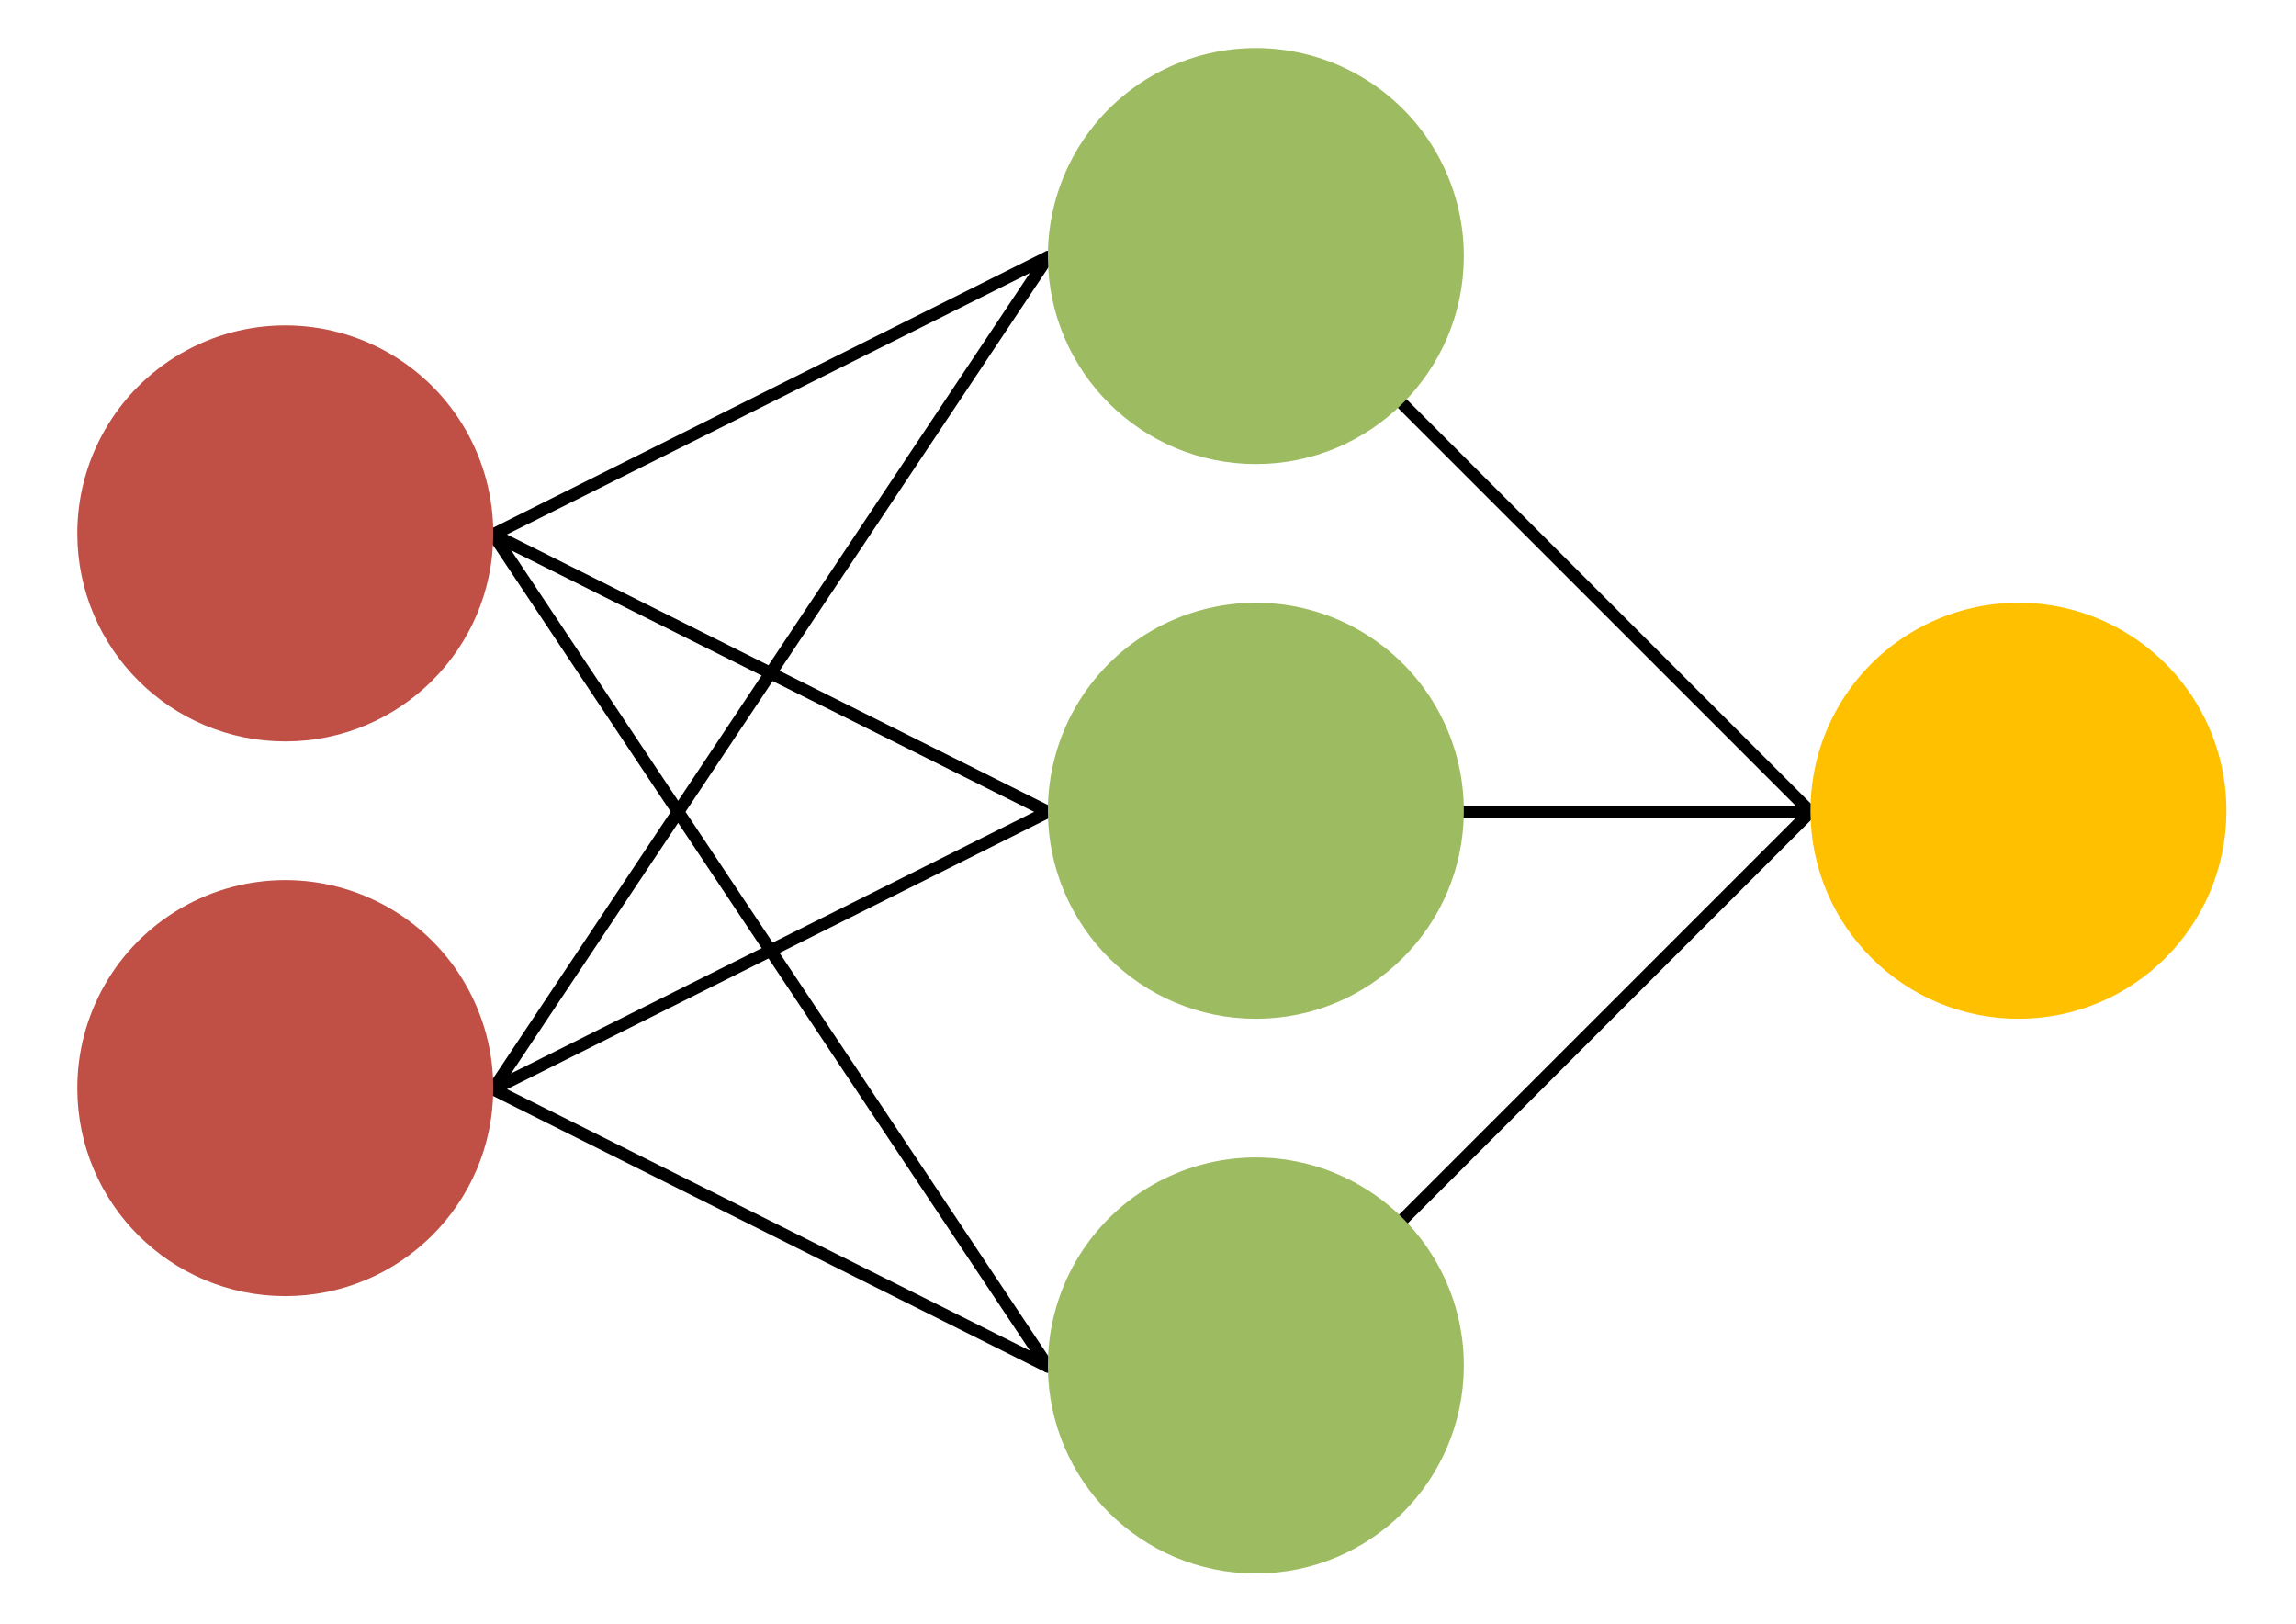
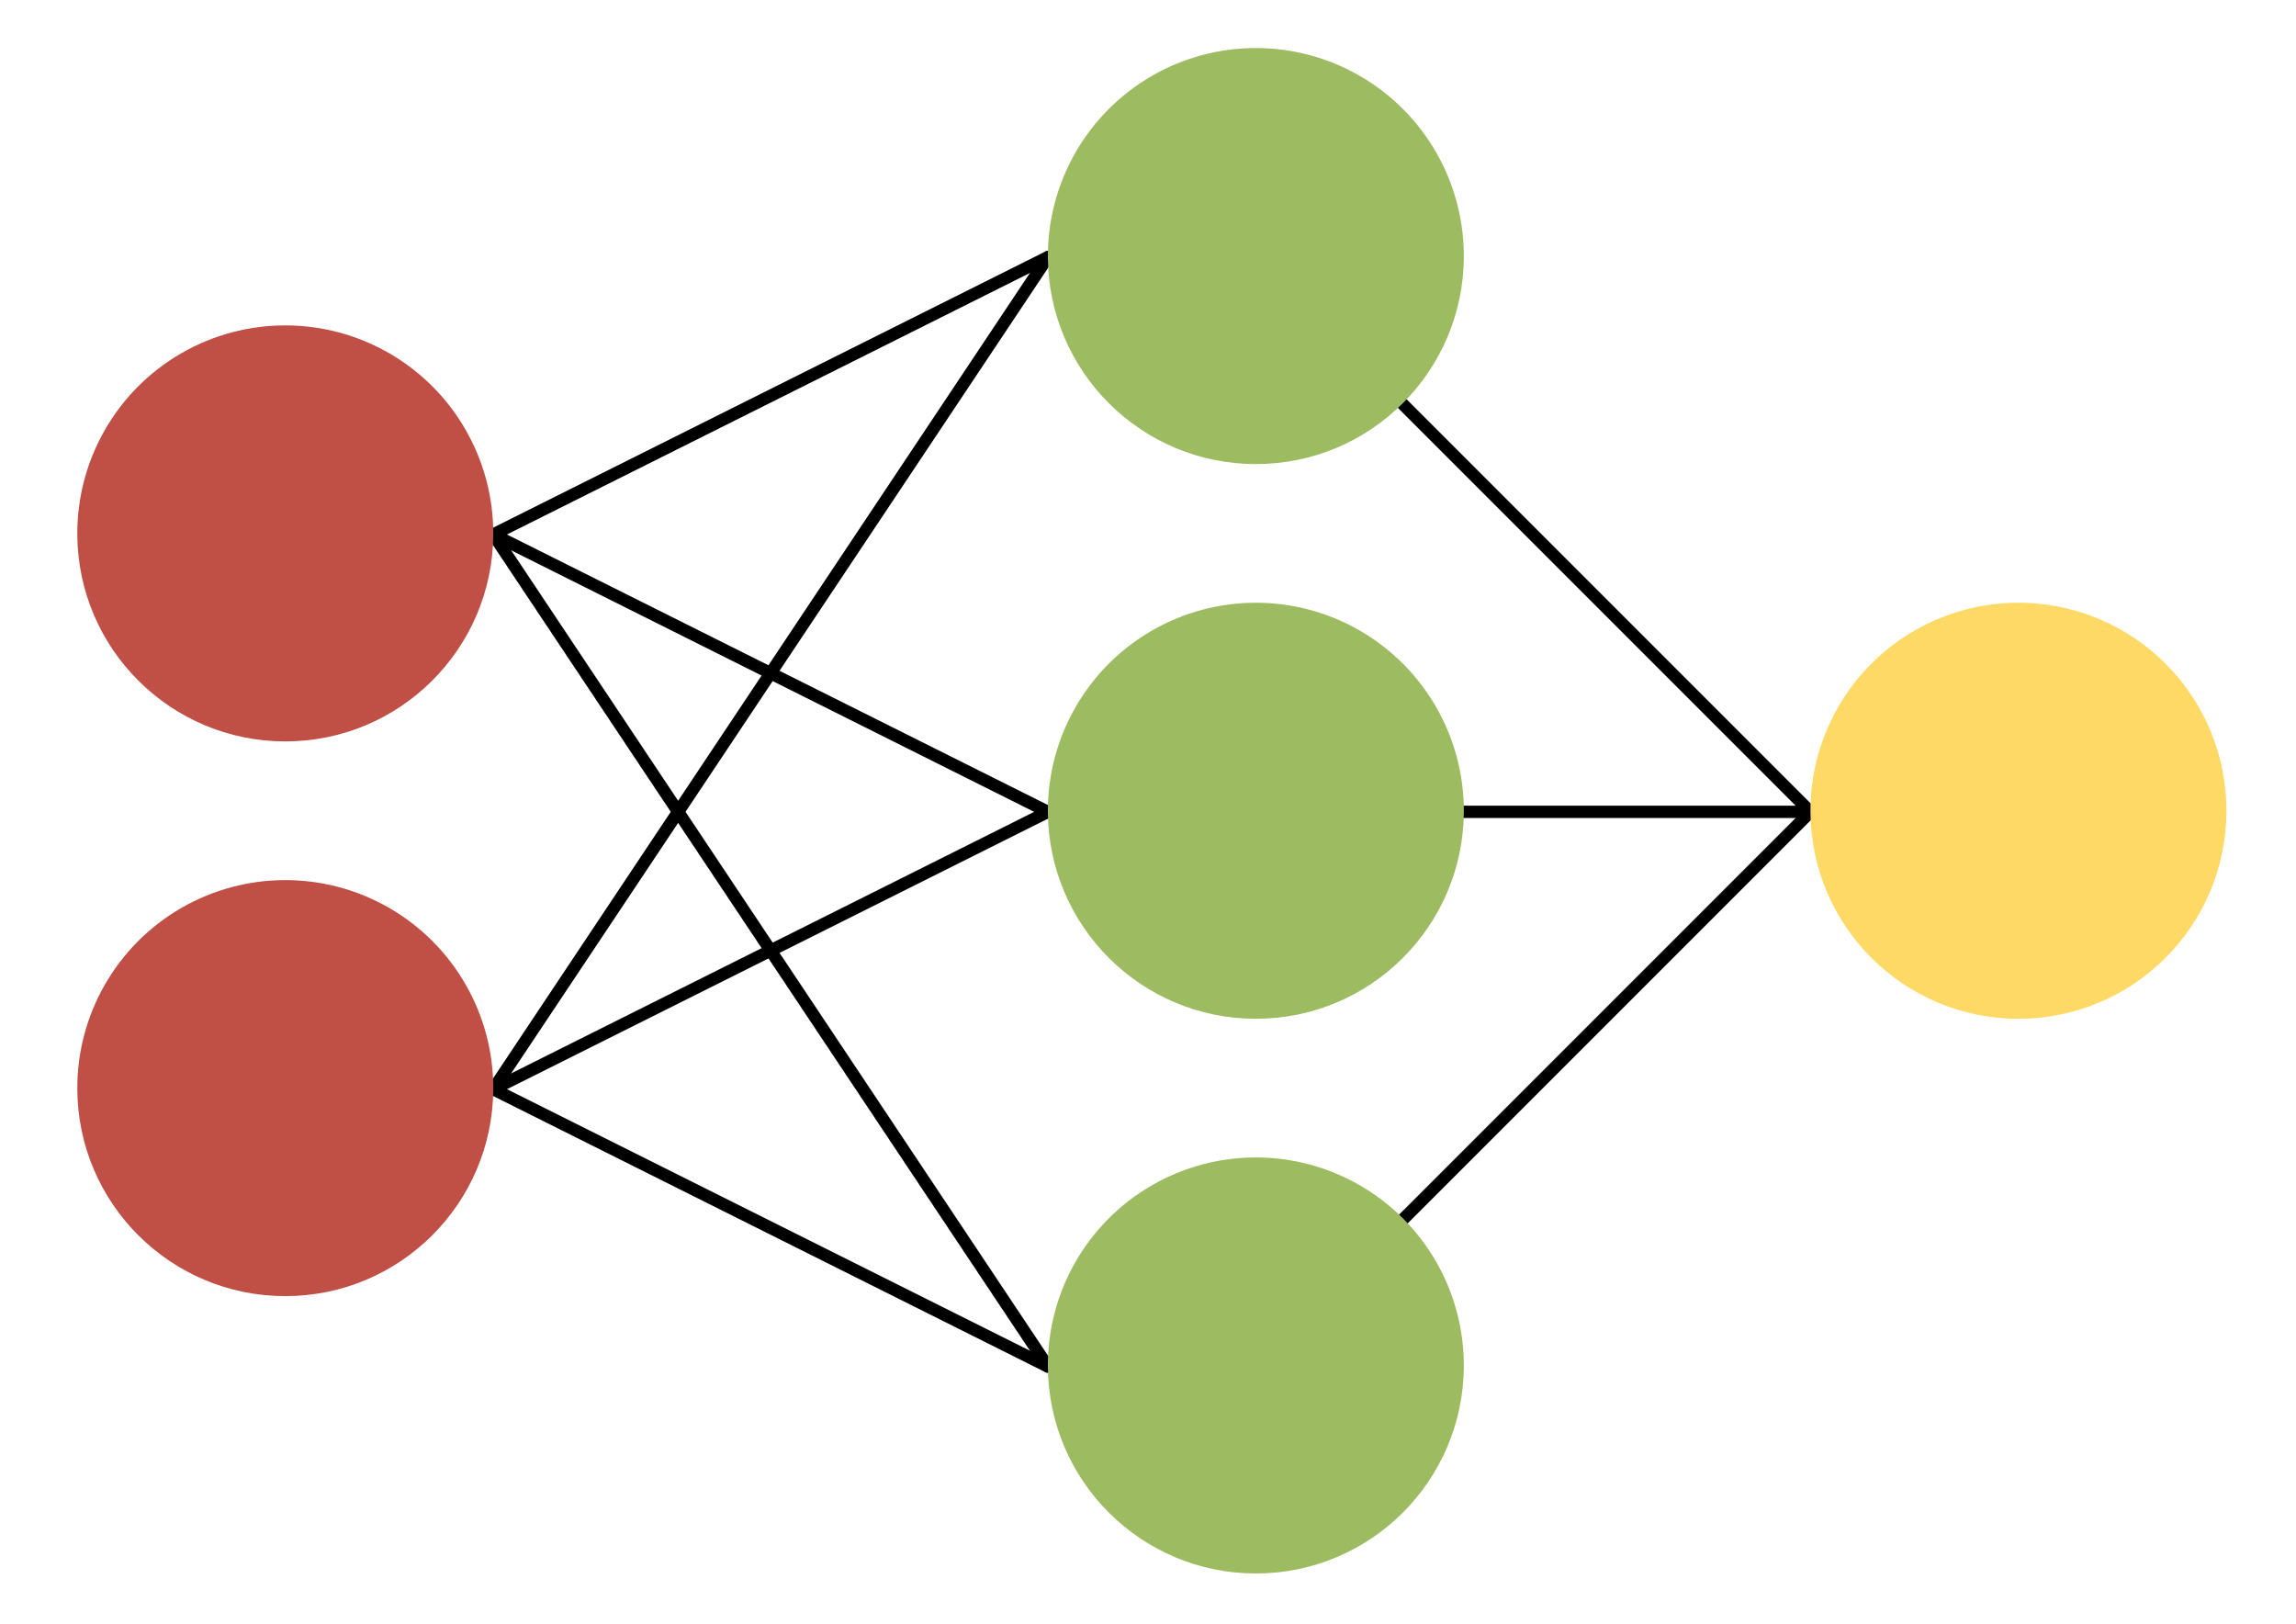
<svg xmlns="http://www.w3.org/2000/svg" xmlns:ns1="http://schemas.microsoft.com/visio/2003/SVGExtensions/" width="11.693in" height="8.268in" viewBox="0 0 841.89 595.276" xml:space="preserve" color-interpolation-filters="sRGB" class="st5">
  <ns1:documentProperties ns1:langID="1031" ns1:metric="true" ns1:viewMarkup="false">
    <ns1:userDefs>
      <ns1:ud ns1:nameU="msvNoAutoConnect" ns1:val="VT0(1):26" />
    </ns1:userDefs>
  </ns1:documentProperties>
  <style type="text/css">
	
		.st1 {stroke:#000000;stroke-linecap:round;stroke-linejoin:round;stroke-width:4.5}
		.st2 {fill:#9dbb61;stroke:none;stroke-linecap:round;stroke-linejoin:round;stroke-width:0.75}
		.st3 {fill:#c05046;stroke:none;stroke-linecap:round;stroke-linejoin:round;stroke-width:0.75}
- 		.st4 {fill:#ffc000;stroke:none;stroke-linecap:round;stroke-linejoin:round;stroke-width:0.75}
+ 		.st4 {fill:#ffd965;stroke:none;stroke-linecap:round;stroke-linejoin:round;stroke-width:0.75}
		.st5 {fill:none;fill-rule:evenodd;font-size:12px;overflow:visible;stroke-linecap:square;stroke-miterlimit:3}
	
	</style>
  <g ns1:mID="0" ns1:index="1" ns1:groupContext="foregroundPage">
    <ns1:userDefs>
      <ns1:ud ns1:nameU="msvThemeOrder" ns1:val="VT0(0):26" />
    </ns1:userDefs>
    <ns1:pageProperties ns1:drawingScale="0.0393701" ns1:pageScale="0.0393701" ns1:drawingUnits="24" ns1:shadowOffsetX="8.50394" ns1:shadowOffsetY="-8.50394" />
    <g id="shape9-1" ns1:mID="9" ns1:groupContext="shape" transform="translate(447.084,-336.488) rotate(26.5651)">
      <path d="M0 595.28 L227.37 595.28" class="st1" />
    </g>
    <g id="shape10-4" ns1:mID="10" ns1:groupContext="shape" transform="translate(447.084,-133.125) rotate(26.5651)">
      <path d="M0 595.28 L227.37 595.28" class="st1" />
    </g>
    <g id="shape11-7" ns1:mID="11" ns1:groupContext="shape" transform="translate(-85.3467,-133.125) rotate(-26.5651)">
      <path d="M0 595.28 L227.37 595.28" class="st1" />
    </g>
    <g id="shape12-10" ns1:mID="12" ns1:groupContext="shape" transform="translate(-111.068,831.187) rotate(-123.69)">
      <path d="M0 595.28 L366.62 595.28" class="st1" />
    </g>
    <g id="shape13-13" ns1:mID="13" ns1:groupContext="shape" transform="translate(93.5012,26.1318) rotate(-45)">
      <path d="M0 595.28 L211.33 595.28" class="st1" />
    </g>
    <g id="shape14-16" ns1:mID="14" ns1:groupContext="shape" transform="translate(536.754,-297.652)">
      <path d="M0 595.28 L127.1 595.28" class="st1" />
    </g>
    <g id="shape16-19" ns1:mID="16" ns1:groupContext="shape" transform="translate(650.447,626.692) rotate(153.435)">
      <path d="M0 595.28 L227.37 595.28" class="st1" />
    </g>
    <g id="shape17-22" ns1:mID="17" ns1:groupContext="shape" transform="translate(879.531,424.461) rotate(123.69)">
      <path d="M0 595.28 L366.62 595.28" class="st1" />
    </g>
    <g id="shape18-25" ns1:mID="18" ns1:groupContext="shape" transform="translate(935.348,-272.73) rotate(45)">
      <path d="M0 595.28 L211.33 595.28" class="st1" />
    </g>
    <g id="shape5-28" ns1:mID="5" ns1:groupContext="shape" transform="translate(384.232,-221.39)">
      <ns1:userDefs>
        <ns1:ud ns1:nameU="visVersion" ns1:val="VT0(15):26" />
      </ns1:userDefs>
      <path d="M0 519.01 A76.261 76.261 0 1 1 152.52 519.01 A76.261 76.261 0 0 1 0 519.01 Z" class="st2" />
    </g>
    <g id="shape2-30" ns1:mID="2" ns1:groupContext="shape" transform="translate(28.3465,-323.072)">
      <ns1:userDefs>
        <ns1:ud ns1:nameU="visVersion" ns1:val="VT0(15):26" />
      </ns1:userDefs>
      <path d="M0 519.01 A76.261 76.261 0 1 1 152.52 519.01 A76.261 76.261 0 0 1 0 519.01 Z" class="st3" />
    </g>
    <g id="shape6-32" ns1:mID="6" ns1:groupContext="shape" transform="translate(28.3465,-119.709)">
      <ns1:userDefs>
        <ns1:ud ns1:nameU="visVersion" ns1:val="VT0(15):26" />
      </ns1:userDefs>
      <path d="M0 519.01 A76.261 76.261 0 1 1 152.52 519.01 A76.261 76.261 0 0 1 0 519.01 Z" class="st3" />
    </g>
    <g id="shape7-34" ns1:mID="7" ns1:groupContext="shape" transform="translate(384.232,-18.0274)">
      <ns1:userDefs>
        <ns1:ud ns1:nameU="visVersion" ns1:val="VT0(15):26" />
      </ns1:userDefs>
      <path d="M0 519.01 A76.261 76.261 0 1 1 152.52 519.01 A76.261 76.261 0 0 1 0 519.01 Z" class="st2" />
    </g>
    <g id="shape8-36" ns1:mID="8" ns1:groupContext="shape" transform="translate(663.856,-221.39)">
      <ns1:userDefs>
        <ns1:ud ns1:nameU="visVersion" ns1:val="VT0(15):26" />
      </ns1:userDefs>
      <path d="M0 519.01 A76.261 76.261 0 1 1 152.52 519.01 A76.261 76.261 0 0 1 0 519.01 Z" class="st4" />
    </g>
    <g id="shape15-38" ns1:mID="15" ns1:groupContext="shape" transform="translate(384.232,-424.753)">
      <ns1:userDefs>
        <ns1:ud ns1:nameU="visVersion" ns1:val="VT0(15):26" />
      </ns1:userDefs>
      <path d="M0 519.01 A76.261 76.261 0 1 1 152.52 519.01 A76.261 76.261 0 0 1 0 519.01 Z" class="st2" />
    </g>
  </g>
</svg>
